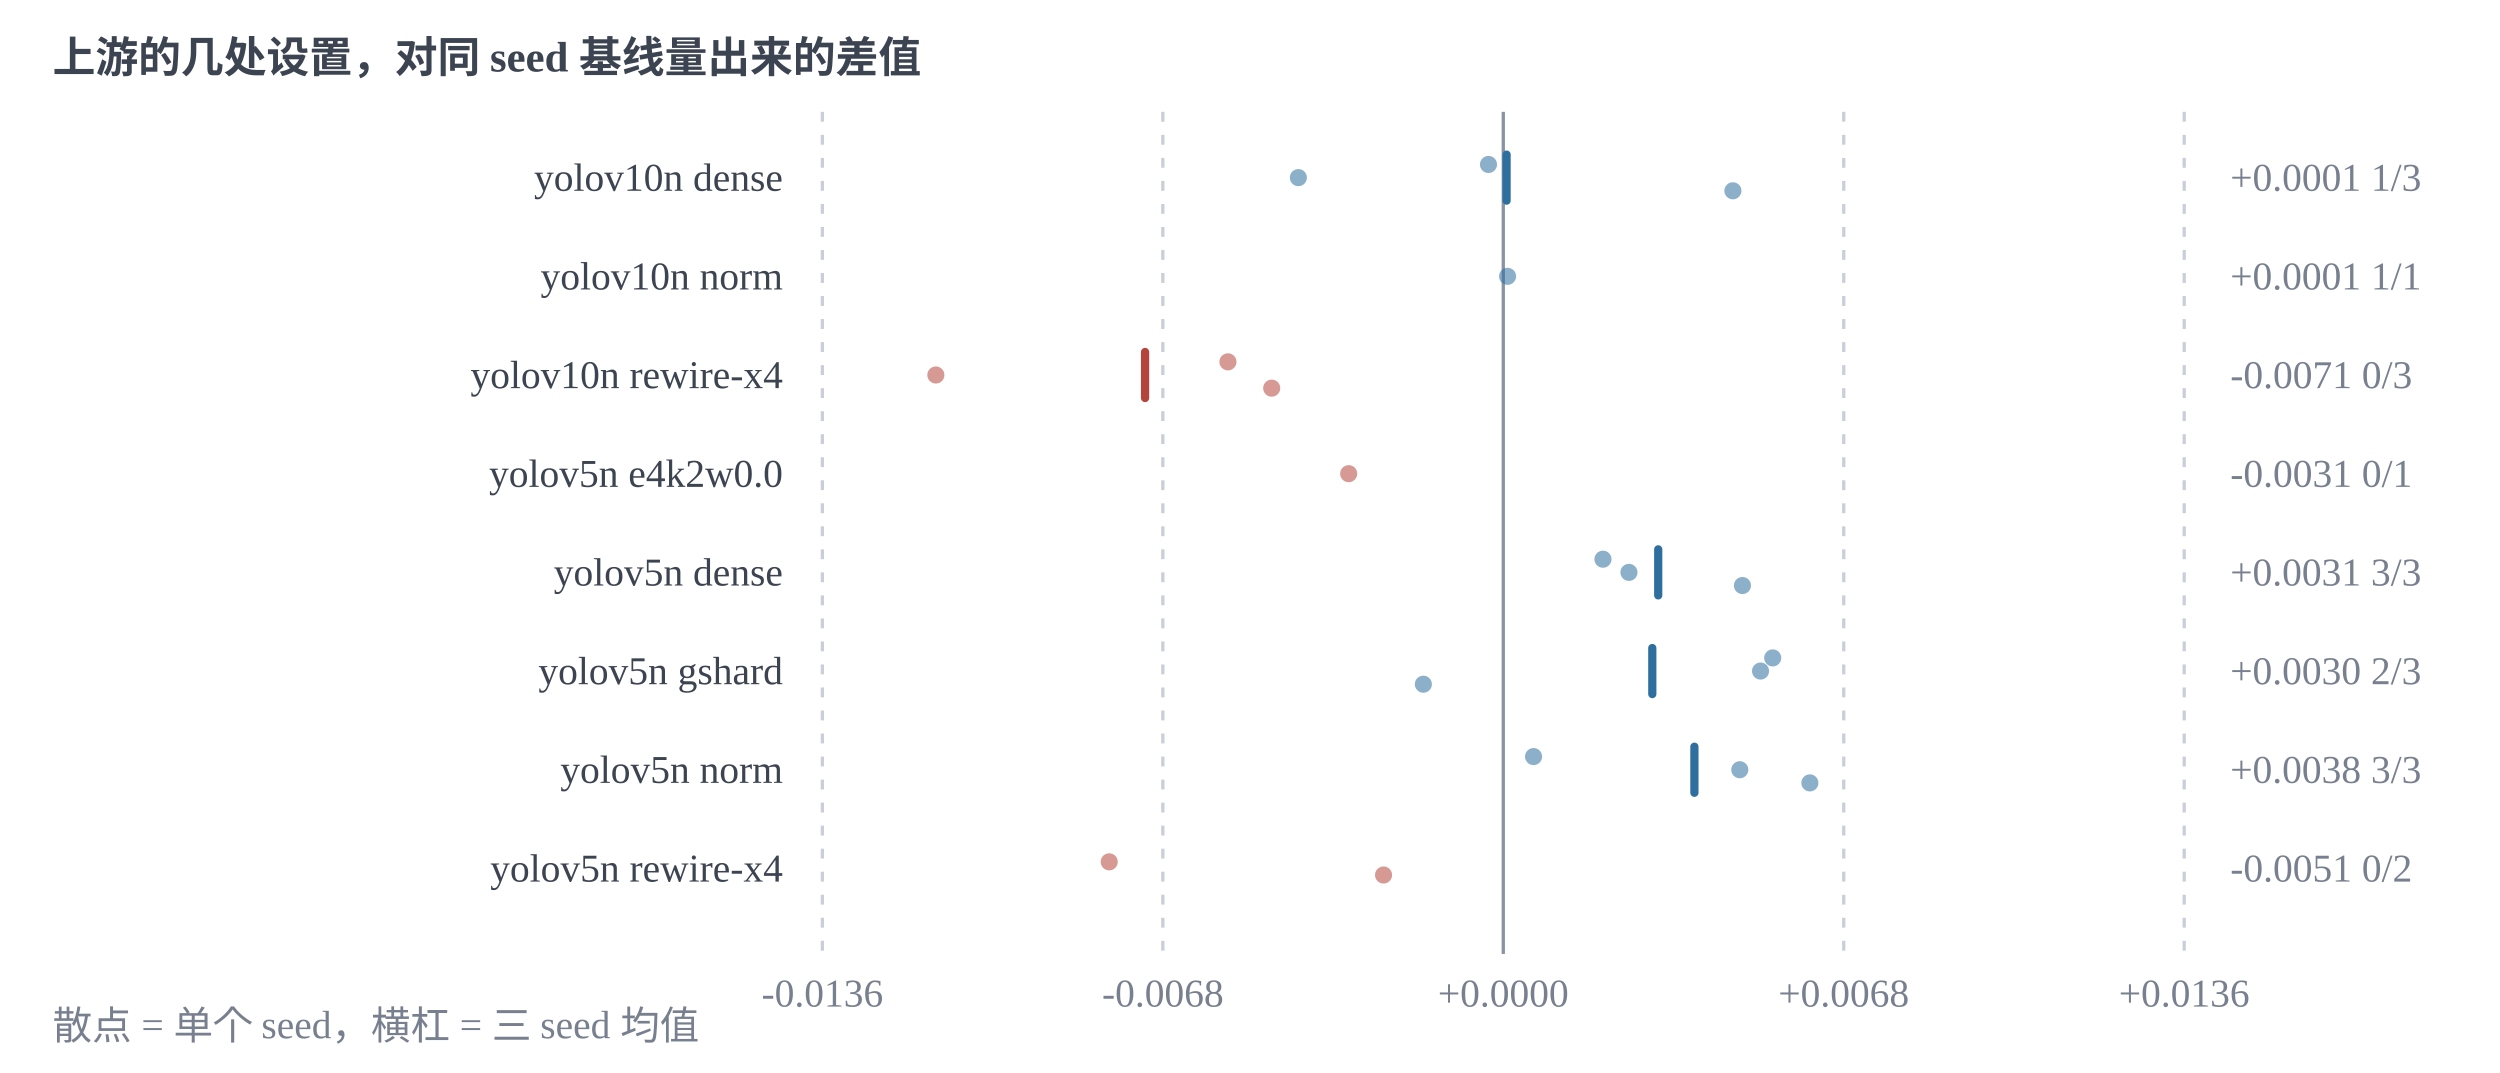
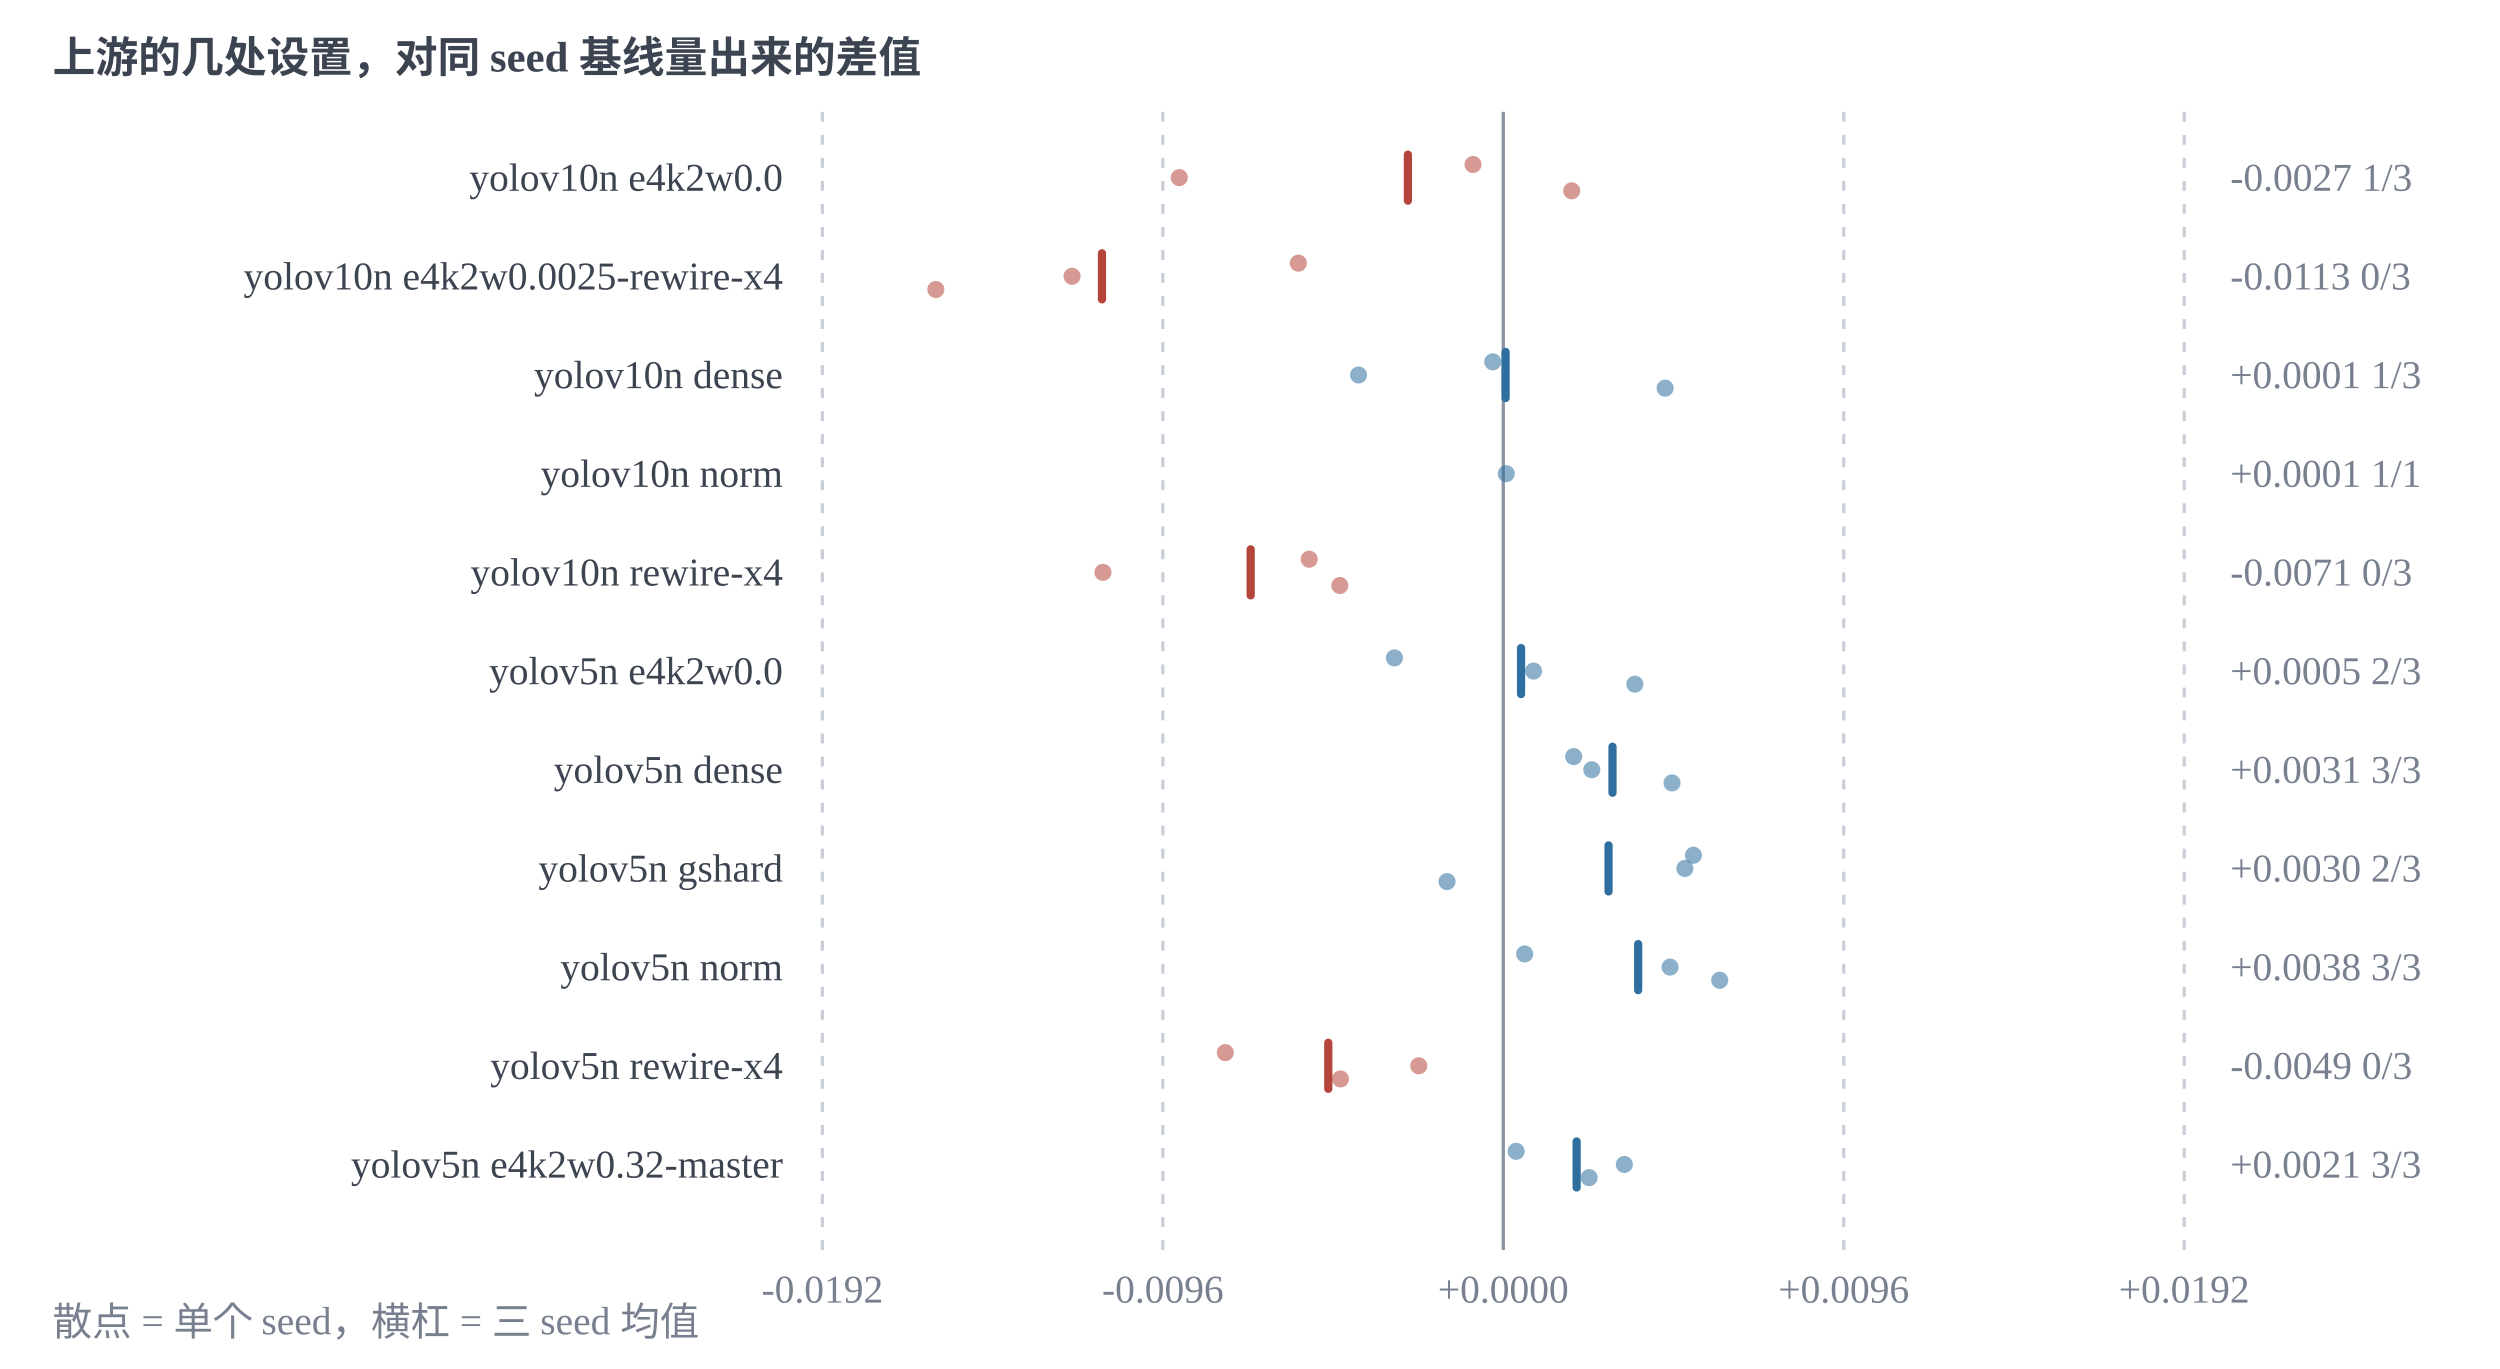
- <svg xmlns="http://www.w3.org/2000/svg" viewBox="0 0 760 326" width="760" height="326" font-family="Noto Sans SC,Source Sans 3,Microsoft YaHei,system-ui,sans-serif" font-size="12">
+ <svg xmlns="http://www.w3.org/2000/svg" viewBox="0 0 760 416" width="760" height="416" font-family="Noto Sans SC,Source Sans 3,Microsoft YaHei,system-ui,sans-serif" font-size="12">
  <style>
  .ink{fill:#3d4451}.rule{stroke:#c9ced8}.zero{stroke:#8b93a3}.faint{fill:#78808f}
  @media (prefers-color-scheme:dark){
    .ink{fill:#c9ced8}.rule{stroke:#454b57}.zero{stroke:#7e8797}.faint{fill:#98a0af}}
</style>
  <text x="16" y="22" class="ink" font-size="13" font-weight="600">上游的几处设置，对同 seed 基线量出来的差值</text>
-   <line x1="250.0" y1="34" x2="250.0" y2="290" class="rule" stroke-dasharray="3 4" stroke-width="1" />
-   <text x="250.0" y="306" class="faint" text-anchor="middle">-0.0136</text>
-   <line x1="353.5" y1="34" x2="353.5" y2="290" class="rule" stroke-dasharray="3 4" stroke-width="1" />
-   <text x="353.5" y="306" class="faint" text-anchor="middle">-0.0068</text>
-   <line x1="457.0" y1="34" x2="457.0" y2="290" class="zero" stroke-width="1" />
-   <text x="457.0" y="306" class="faint" text-anchor="middle">+0.0000</text>
-   <line x1="560.5" y1="34" x2="560.5" y2="290" class="rule" stroke-dasharray="3 4" stroke-width="1" />
-   <text x="560.5" y="306" class="faint" text-anchor="middle">+0.0068</text>
-   <line x1="664.0" y1="34" x2="664.0" y2="290" class="rule" stroke-dasharray="3 4" stroke-width="1" />
-   <text x="664.0" y="306" class="faint" text-anchor="middle">+0.0136</text>
-   <text x="238" y="58" class="ink" text-anchor="end">yolov10n dense</text>
-   <line x1="458.0" y1="47" x2="458.0" y2="61" stroke="#2f6f9f" stroke-width="2.5" stroke-linecap="round" />
-   <circle cx="452.5" cy="50.0" r="2.6" fill="#2f6f9f" fill-opacity="0.55" />
-   <circle cx="394.7" cy="54.0" r="2.6" fill="#2f6f9f" fill-opacity="0.55" />
-   <circle cx="526.8" cy="58.0" r="2.6" fill="#2f6f9f" fill-opacity="0.55" />
-   <text x="678" y="58" class="faint">+0.0001  1/3</text>
-   <text x="238" y="88" class="ink" text-anchor="end">yolov10n norm</text>
-   <circle cx="458.3" cy="84.0" r="2.6" fill="#2f6f9f" fill-opacity="0.55" />
-   <text x="678" y="88" class="faint">+0.0001  1/1</text>
-   <text x="238" y="118" class="ink" text-anchor="end">yolov10n rewire-x4</text>
-   <line x1="348.1" y1="107" x2="348.1" y2="121" stroke="#b5453b" stroke-width="2.5" stroke-linecap="round" />
-   <circle cx="373.3" cy="110.0" r="2.6" fill="#b5453b" fill-opacity="0.55" />
-   <circle cx="284.5" cy="114.0" r="2.6" fill="#b5453b" fill-opacity="0.55" />
-   <circle cx="386.6" cy="118.0" r="2.6" fill="#b5453b" fill-opacity="0.55" />
-   <text x="678" y="118" class="faint">-0.0071  0/3</text>
-   <text x="238" y="148" class="ink" text-anchor="end">yolov5n e4k2w0.0</text>
-   <circle cx="410.0" cy="144.0" r="2.6" fill="#b5453b" fill-opacity="0.55" />
-   <text x="678" y="148" class="faint">-0.0031  0/1</text>
-   <text x="238" y="178" class="ink" text-anchor="end">yolov5n dense</text>
-   <line x1="504.1" y1="167" x2="504.1" y2="181" stroke="#2f6f9f" stroke-width="2.5" stroke-linecap="round" />
-   <circle cx="487.3" cy="170.0" r="2.6" fill="#2f6f9f" fill-opacity="0.55" />
-   <circle cx="495.2" cy="174.0" r="2.6" fill="#2f6f9f" fill-opacity="0.55" />
-   <circle cx="529.7" cy="178.0" r="2.6" fill="#2f6f9f" fill-opacity="0.55" />
-   <text x="678" y="178" class="faint">+0.0031  3/3</text>
-   <text x="238" y="208" class="ink" text-anchor="end">yolov5n gshard</text>
-   <line x1="502.3" y1="197" x2="502.3" y2="211" stroke="#2f6f9f" stroke-width="2.5" stroke-linecap="round" />
-   <circle cx="538.9" cy="200.0" r="2.6" fill="#2f6f9f" fill-opacity="0.55" />
-   <circle cx="535.2" cy="204.0" r="2.6" fill="#2f6f9f" fill-opacity="0.55" />
-   <circle cx="432.7" cy="208.0" r="2.6" fill="#2f6f9f" fill-opacity="0.55" />
-   <text x="678" y="208" class="faint">+0.0030  2/3</text>
-   <text x="238" y="238" class="ink" text-anchor="end">yolov5n norm</text>
-   <line x1="515.1" y1="227" x2="515.1" y2="241" stroke="#2f6f9f" stroke-width="2.5" stroke-linecap="round" />
-   <circle cx="466.2" cy="230.0" r="2.6" fill="#2f6f9f" fill-opacity="0.55" />
-   <circle cx="528.9" cy="234.0" r="2.6" fill="#2f6f9f" fill-opacity="0.55" />
-   <circle cx="550.2" cy="238.0" r="2.6" fill="#2f6f9f" fill-opacity="0.55" />
-   <text x="678" y="238" class="faint">+0.0038  3/3</text>
-   <text x="238" y="268" class="ink" text-anchor="end">yolov5n rewire-x4</text>
-   <circle cx="337.2" cy="262.0" r="2.6" fill="#b5453b" fill-opacity="0.55" />
-   <circle cx="420.6" cy="266.0" r="2.6" fill="#b5453b" fill-opacity="0.55" />
-   <text x="678" y="268" class="faint">-0.0051  0/2</text>
-   <text x="16" y="316" class="faint">散点 = 单个 seed，横杠 = 三 seed 均值</text>
+   <line x1="250.0" y1="34" x2="250.0" y2="380" class="rule" stroke-dasharray="3 4" stroke-width="1" />
+   <text x="250.0" y="396" class="faint" text-anchor="middle">-0.0192</text>
+   <line x1="353.5" y1="34" x2="353.5" y2="380" class="rule" stroke-dasharray="3 4" stroke-width="1" />
+   <text x="353.5" y="396" class="faint" text-anchor="middle">-0.0096</text>
+   <line x1="457.0" y1="34" x2="457.0" y2="380" class="zero" stroke-width="1" />
+   <text x="457.0" y="396" class="faint" text-anchor="middle">+0.0000</text>
+   <line x1="560.5" y1="34" x2="560.5" y2="380" class="rule" stroke-dasharray="3 4" stroke-width="1" />
+   <text x="560.5" y="396" class="faint" text-anchor="middle">+0.0096</text>
+   <line x1="664.0" y1="34" x2="664.0" y2="380" class="rule" stroke-dasharray="3 4" stroke-width="1" />
+   <text x="664.0" y="396" class="faint" text-anchor="middle">+0.0192</text>
+   <text x="238" y="58" class="ink" text-anchor="end">yolov10n e4k2w0.0</text>
+   <line x1="428.0" y1="47" x2="428.0" y2="61" stroke="#b5453b" stroke-width="2.5" stroke-linecap="round" />
+   <circle cx="447.8" cy="50.0" r="2.6" fill="#b5453b" fill-opacity="0.55" />
+   <circle cx="358.5" cy="54.0" r="2.6" fill="#b5453b" fill-opacity="0.55" />
+   <circle cx="477.8" cy="58.0" r="2.6" fill="#b5453b" fill-opacity="0.55" />
+   <text x="678" y="58" class="faint">-0.0027  1/3</text>
+   <text x="238" y="88" class="ink" text-anchor="end">yolov10n e4k2w0.0025-rewire-x4</text>
+   <line x1="335.0" y1="77" x2="335.0" y2="91" stroke="#b5453b" stroke-width="2.5" stroke-linecap="round" />
+   <circle cx="394.7" cy="80.0" r="2.6" fill="#b5453b" fill-opacity="0.55" />
+   <circle cx="325.9" cy="84.0" r="2.6" fill="#b5453b" fill-opacity="0.55" />
+   <circle cx="284.5" cy="88.0" r="2.6" fill="#b5453b" fill-opacity="0.55" />
+   <text x="678" y="88" class="faint">-0.0113  0/3</text>
+   <text x="238" y="118" class="ink" text-anchor="end">yolov10n dense</text>
+   <line x1="457.7" y1="107" x2="457.7" y2="121" stroke="#2f6f9f" stroke-width="2.5" stroke-linecap="round" />
+   <circle cx="453.8" cy="110.0" r="2.6" fill="#2f6f9f" fill-opacity="0.55" />
+   <circle cx="413.0" cy="114.0" r="2.6" fill="#2f6f9f" fill-opacity="0.55" />
+   <circle cx="506.2" cy="118.0" r="2.6" fill="#2f6f9f" fill-opacity="0.55" />
+   <text x="678" y="118" class="faint">+0.0001  1/3</text>
+   <text x="238" y="148" class="ink" text-anchor="end">yolov10n norm</text>
+   <circle cx="457.9" cy="144.0" r="2.6" fill="#2f6f9f" fill-opacity="0.55" />
+   <text x="678" y="148" class="faint">+0.0001  1/1</text>
+   <text x="238" y="178" class="ink" text-anchor="end">yolov10n rewire-x4</text>
+   <line x1="380.2" y1="167" x2="380.2" y2="181" stroke="#b5453b" stroke-width="2.5" stroke-linecap="round" />
+   <circle cx="398.0" cy="170.0" r="2.6" fill="#b5453b" fill-opacity="0.55" />
+   <circle cx="335.3" cy="174.0" r="2.6" fill="#b5453b" fill-opacity="0.55" />
+   <circle cx="407.3" cy="178.0" r="2.6" fill="#b5453b" fill-opacity="0.55" />
+   <text x="678" y="178" class="faint">-0.0071  0/3</text>
+   <text x="238" y="208" class="ink" text-anchor="end">yolov5n e4k2w0.0</text>
+   <line x1="462.4" y1="197" x2="462.4" y2="211" stroke="#2f6f9f" stroke-width="2.5" stroke-linecap="round" />
+   <circle cx="423.9" cy="200.0" r="2.6" fill="#2f6f9f" fill-opacity="0.55" />
+   <circle cx="466.2" cy="204.0" r="2.6" fill="#2f6f9f" fill-opacity="0.55" />
+   <circle cx="497.0" cy="208.0" r="2.6" fill="#2f6f9f" fill-opacity="0.55" />
+   <text x="678" y="208" class="faint">+0.0005  2/3</text>
+   <text x="238" y="238" class="ink" text-anchor="end">yolov5n dense</text>
+   <line x1="490.2" y1="227" x2="490.2" y2="241" stroke="#2f6f9f" stroke-width="2.5" stroke-linecap="round" />
+   <circle cx="478.4" cy="230.0" r="2.6" fill="#2f6f9f" fill-opacity="0.55" />
+   <circle cx="483.9" cy="234.0" r="2.6" fill="#2f6f9f" fill-opacity="0.55" />
+   <circle cx="508.3" cy="238.0" r="2.6" fill="#2f6f9f" fill-opacity="0.55" />
+   <text x="678" y="238" class="faint">+0.0031  3/3</text>
+   <text x="238" y="268" class="ink" text-anchor="end">yolov5n gshard</text>
+   <line x1="489.0" y1="257" x2="489.0" y2="271" stroke="#2f6f9f" stroke-width="2.5" stroke-linecap="round" />
+   <circle cx="514.8" cy="260.0" r="2.6" fill="#2f6f9f" fill-opacity="0.55" />
+   <circle cx="512.2" cy="264.0" r="2.6" fill="#2f6f9f" fill-opacity="0.55" />
+   <circle cx="439.9" cy="268.0" r="2.6" fill="#2f6f9f" fill-opacity="0.55" />
+   <text x="678" y="268" class="faint">+0.0030  2/3</text>
+   <text x="238" y="298" class="ink" text-anchor="end">yolov5n norm</text>
+   <line x1="498.0" y1="287" x2="498.0" y2="301" stroke="#2f6f9f" stroke-width="2.5" stroke-linecap="round" />
+   <circle cx="463.5" cy="290.0" r="2.6" fill="#2f6f9f" fill-opacity="0.55" />
+   <circle cx="507.7" cy="294.0" r="2.6" fill="#2f6f9f" fill-opacity="0.55" />
+   <circle cx="522.8" cy="298.0" r="2.6" fill="#2f6f9f" fill-opacity="0.55" />
+   <text x="678" y="298" class="faint">+0.0038  3/3</text>
+   <text x="238" y="328" class="ink" text-anchor="end">yolov5n rewire-x4</text>
+   <line x1="403.8" y1="317" x2="403.8" y2="331" stroke="#b5453b" stroke-width="2.5" stroke-linecap="round" />
+   <circle cx="372.5" cy="320.0" r="2.6" fill="#b5453b" fill-opacity="0.55" />
+   <circle cx="431.3" cy="324.0" r="2.6" fill="#b5453b" fill-opacity="0.55" />
+   <circle cx="407.5" cy="328.0" r="2.6" fill="#b5453b" fill-opacity="0.55" />
+   <text x="678" y="328" class="faint">-0.0049  0/3</text>
+   <text x="238" y="358" class="ink" text-anchor="end">yolov5n e4k2w0.32-master</text>
+   <line x1="479.3" y1="347" x2="479.3" y2="361" stroke="#2f6f9f" stroke-width="2.5" stroke-linecap="round" />
+   <circle cx="460.9" cy="350.0" r="2.6" fill="#2f6f9f" fill-opacity="0.55" />
+   <circle cx="493.8" cy="354.0" r="2.6" fill="#2f6f9f" fill-opacity="0.55" />
+   <circle cx="483.1" cy="358.0" r="2.6" fill="#2f6f9f" fill-opacity="0.55" />
+   <text x="678" y="358" class="faint">+0.0021  3/3</text>
+   <text x="16" y="406" class="faint">散点 = 单个 seed，横杠 = 三 seed 均值</text>
</svg>
